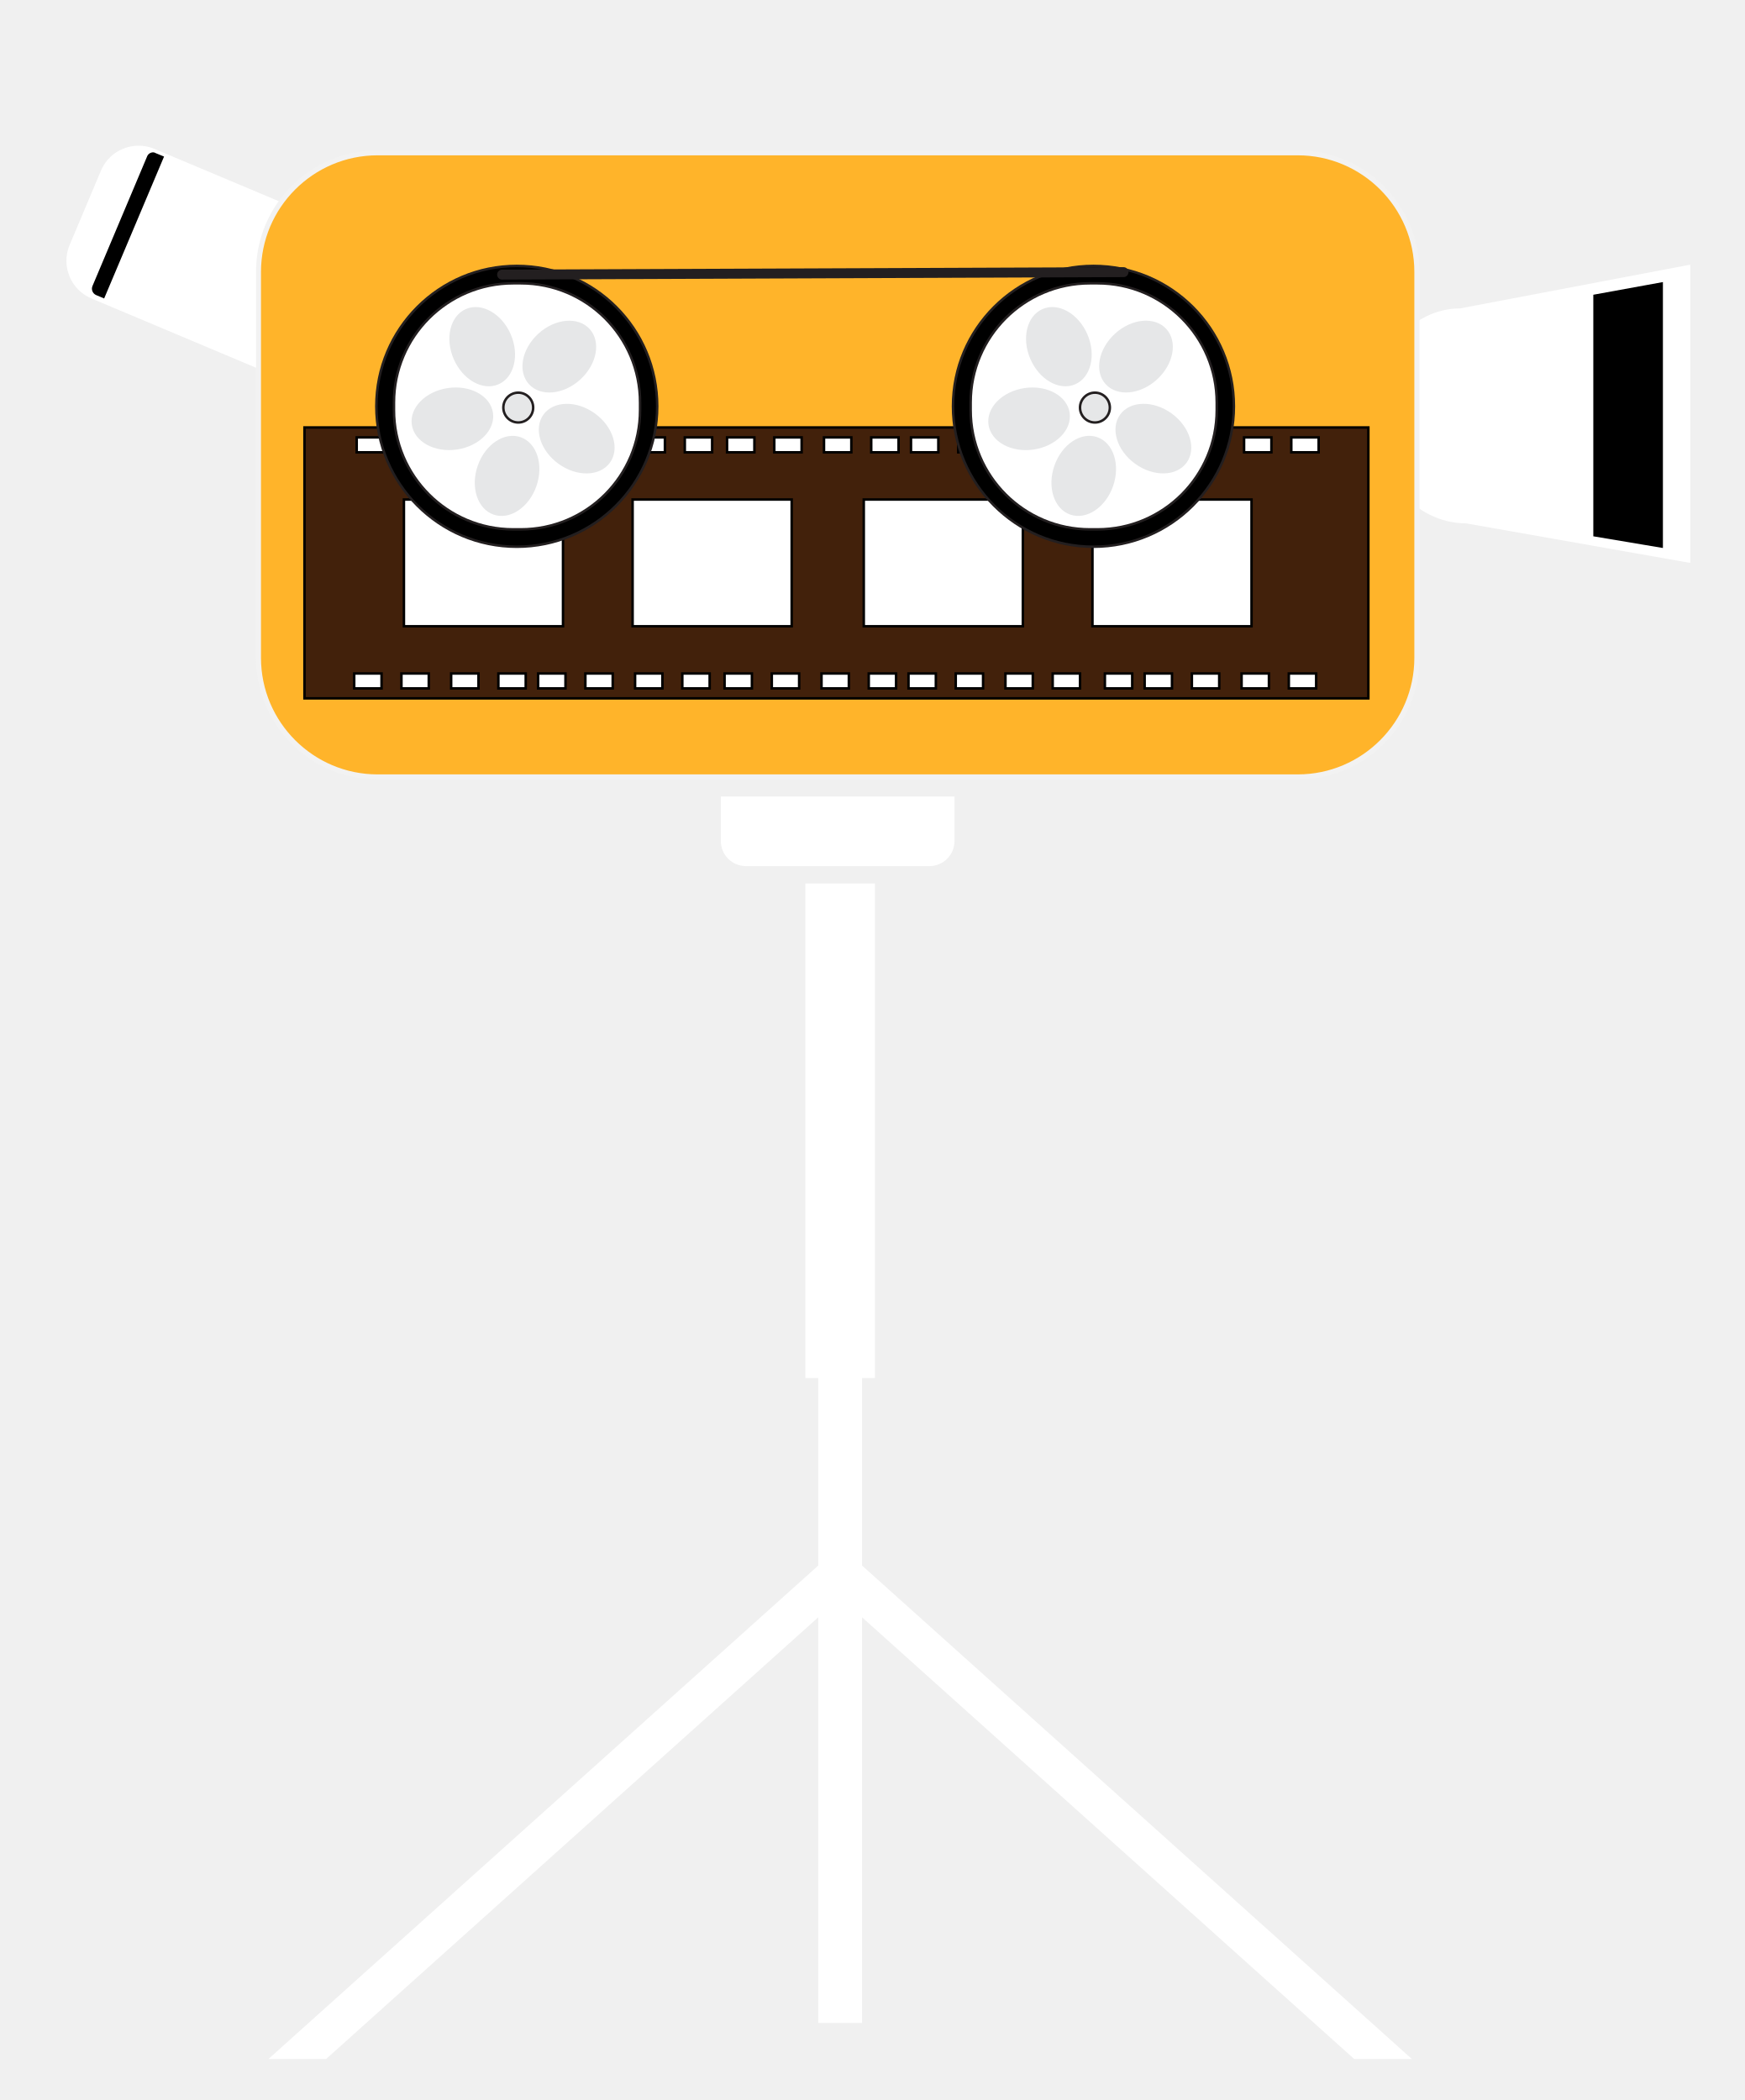
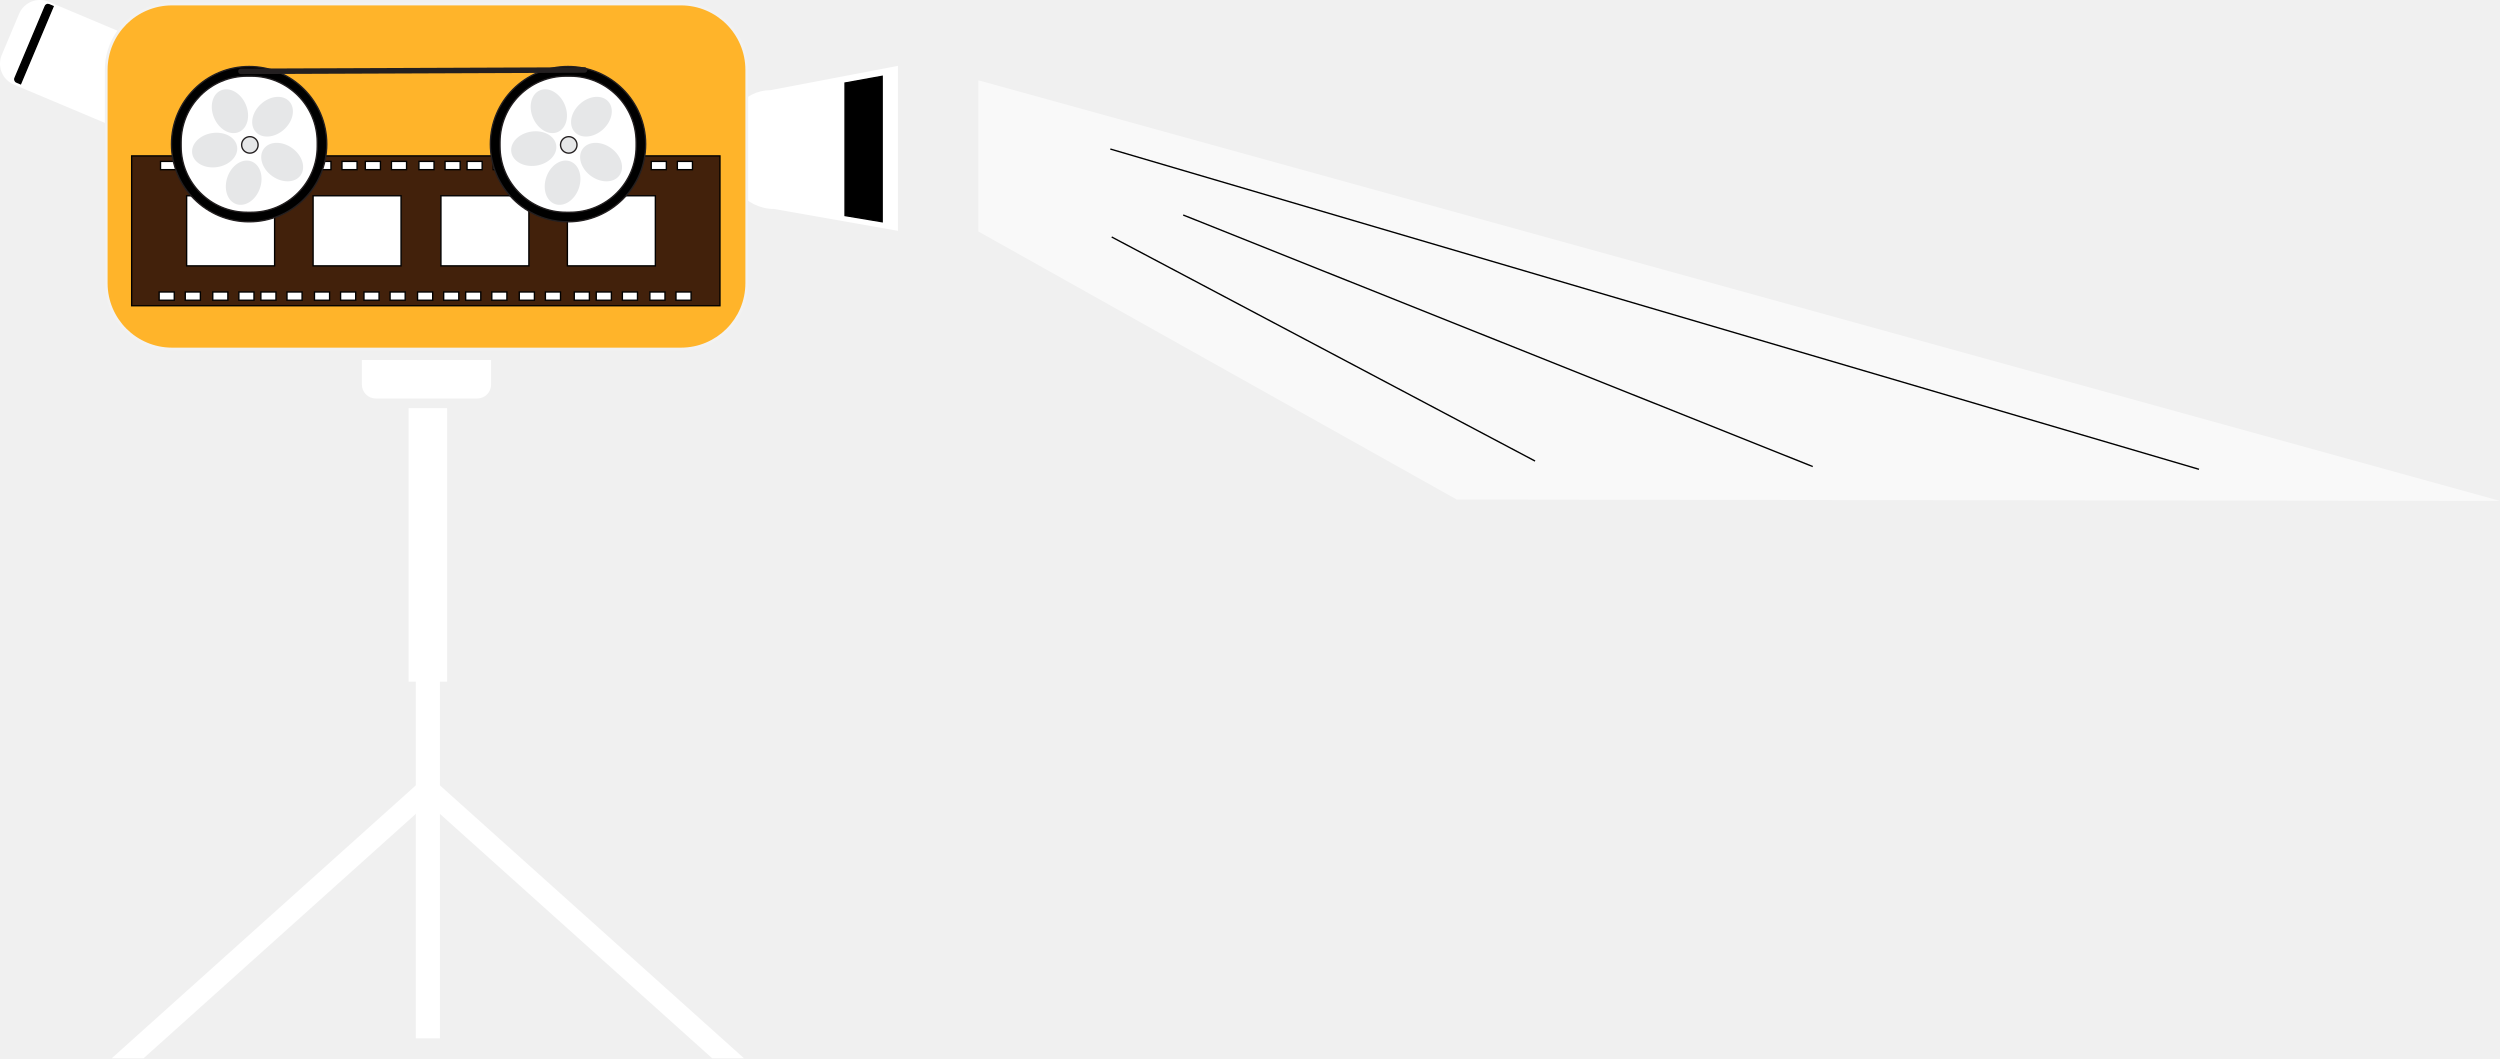
- <svg xmlns="http://www.w3.org/2000/svg" version="1.1" id="Layer_1" x="0px" y="0px" viewBox="0 0 702 845" style="enable-background:new 0 0 702 845;" xml:space="preserve">
-   <style type="text/css">
- 	.st0{fill:#FFFFFF;}
- 	.st1{fill:#FFB42A;}
- 	.st2{fill:#F2F2F2;}
- 	.st3{fill:#42210B;}
- 	.st4{stroke:#231F20;stroke-linecap:round;stroke-miterlimit:10;}
- 	.st5{fill:#FFFFFF;stroke:#231F20;stroke-linecap:round;stroke-miterlimit:10;}
- 	.st6{fill:#E6E7E8;}
- 	.st7{fill:#E6E7E8;stroke:#231F20;stroke-linecap:round;stroke-miterlimit:10;}
- 	.st8{fill:none;stroke:#231F20;stroke-width:4;stroke-linecap:round;stroke-miterlimit:10;}
- </style>
-   <g>
-     <path class="st0" d="M373.9,348.5h-73.8c-5.6,0-10.1-4.5-10.1-10.1v-17.9h94v17.9C384,344,379.5,348.5,373.9,348.5z" />
-   </g>
-   <g>
-     <path class="st0" d="M165.3,174.2L36.8,120.1c-8.4-3.5-12.3-13.2-8.8-21.5l12.6-29.9c3.5-8.4,13.2-12.3,21.5-8.8L190.7,114   c8.4,3.5,12.3,13.2,8.8,21.5l-12.6,29.9C183.3,173.8,173.7,177.8,165.3,174.2z" />
-   </g>
-   <g>
-     <path class="st0" d="M680,226.5l-90.1-15.9c-20.9,0-37.9-20-37.9-44.7v0c0-23.1,15.9-41.8,35.4-41.8l92.6-17.6V226.5z" />
-   </g>
-   <g>
-     <path class="st1" d="M151.9,312.5c-26.4,0-47.9-21.5-47.9-47.9V109.4c0-26.4,21.5-47.9,47.9-47.9h370.3c26.4,0,47.9,21.5,47.9,47.9   v155.3c0,26.4-21.5,47.9-47.9,47.9H151.9z" />
-     <path class="st2" d="M522.1,62.5c25.8,0,46.9,21,46.9,46.9v155.3c0,25.8-21,46.9-46.9,46.9H151.9c-25.8,0-46.9-21-46.9-46.9V109.4   c0-25.8,21-46.9,46.9-46.9H522.1 M522.1,60.5H151.9c-27,0-48.9,21.9-48.9,48.9v155.3c0,27,21.9,48.9,48.9,48.9h370.3   c27,0,48.9-21.9,48.9-48.9V109.4C571,82.4,549.1,60.5,522.1,60.5L522.1,60.5z" />
-   </g>
-   <g>
-     <rect x="122.5" y="172" class="st3" width="428" height="109" />
-     <path d="M550,172.5v108H123v-108H550 M551,171.5H122v110h429V171.5L551,171.5z" />
-   </g>
-   <g>
-     <rect x="162.5" y="201" class="st0" width="64" height="51" />
-     <path d="M226,201.5v50h-63v-50H226 M227,200.5h-65v52h65V200.5L227,200.5z" />
-   </g>
-   <g>
-     <rect x="254.5" y="201" class="st0" width="64" height="51" />
-     <path d="M318,201.5v50h-63v-50H318 M319,200.5h-65v52h65V200.5L319,200.5z" />
-   </g>
-   <g>
-     <rect x="347.5" y="201" class="st0" width="64" height="51" />
-     <path d="M411,201.5v50h-63v-50H411 M412,200.5h-65v52h65V200.5L412,200.5z" />
-   </g>
-   <g>
-     <rect x="439.5" y="201" class="st0" width="64" height="51" />
-     <path d="M503,201.5v50h-63v-50H503 M504,200.5h-65v52h65V200.5L504,200.5z" />
-   </g>
-   <g>
-     <rect x="162.5" y="176" class="st0" width="11" height="6" />
-     <path d="M173,176.5v5h-10v-5H173 M174,175.5h-12v7h12V175.5L174,175.5z" />
-   </g>
-   <g>
-     <rect x="143.5" y="176" class="st0" width="11" height="6" />
-     <path d="M154,176.5v5h-10v-5H154 M155,175.5h-12v7h12V175.5L155,175.5z" />
-   </g>
-   <g>
-     <rect x="201.5" y="176" class="st0" width="11" height="6" />
-     <path d="M212,176.5v5h-10v-5H212 M213,175.5h-12v7h12V175.5L213,175.5z" />
-   </g>
-   <g>
-     <rect x="182.5" y="176" class="st0" width="11" height="6" />
-     <path d="M193,176.5v5h-10v-5H193 M194,175.5h-12v7h12V175.5L194,175.5z" />
-   </g>
-   <g>
-     <rect x="236.5" y="176" class="st0" width="11" height="6" />
-     <path d="M247,176.5v5h-10v-5H247 M248,175.5h-12v7h12V175.5L248,175.5z" />
-   </g>
-   <g>
-     <rect x="217.5" y="176" class="st0" width="11" height="6" />
-     <path d="M228,176.5v5h-10v-5H228 M229,175.5h-12v7h12V175.5L229,175.5z" />
-   </g>
-   <g>
-     <rect x="275.5" y="176" class="st0" width="11" height="6" />
-     <path d="M286,176.5v5h-10v-5H286 M287,175.5h-12v7h12V175.5L287,175.5z" />
-   </g>
-   <g>
-     <rect x="256.5" y="176" class="st0" width="11" height="6" />
-     <path d="M267,176.5v5h-10v-5H267 M268,175.5h-12v7h12V175.5L268,175.5z" />
-   </g>
-   <g>
-     <rect x="311.5" y="176" class="st0" width="11" height="6" />
-     <path d="M322,176.5v5h-10v-5H322 M323,175.5h-12v7h12V175.5L323,175.5z" />
-   </g>
-   <g>
-     <rect x="292.5" y="176" class="st0" width="11" height="6" />
-     <path d="M303,176.5v5h-10v-5H303 M304,175.5h-12v7h12V175.5L304,175.5z" />
-   </g>
-   <g>
-     <rect x="350.5" y="176" class="st0" width="11" height="6" />
-     <path d="M361,176.5v5h-10v-5H361 M362,175.5h-12v7h12V175.5L362,175.5z" />
-   </g>
-   <g>
-     <rect x="331.5" y="176" class="st0" width="11" height="6" />
-     <path d="M342,176.5v5h-10v-5H342 M343,175.5h-12v7h12V175.5L343,175.5z" />
-   </g>
-   <g>
-     <rect x="385.5" y="176" class="st0" width="11" height="6" />
-     <path d="M396,176.5v5h-10v-5H396 M397,175.5h-12v7h12V175.5L397,175.5z" />
-   </g>
-   <g>
-     <rect x="366.5" y="176" class="st0" width="11" height="6" />
-     <path d="M377,176.5v5h-10v-5H377 M378,175.5h-12v7h12V175.5L378,175.5z" />
-   </g>
-   <g>
-     <rect x="424.5" y="176" class="st0" width="11" height="6" />
-     <path d="M435,176.5v5h-10v-5H435 M436,175.5h-12v7h12V175.5L436,175.5z" />
-   </g>
-   <g>
-     <rect x="405.5" y="176" class="st0" width="11" height="6" />
-     <path d="M416,176.5v5h-10v-5H416 M417,175.5h-12v7h12V175.5L417,175.5z" />
-   </g>
-   <g>
-     <rect x="445.5" y="176" class="st0" width="11" height="6" />
-     <path d="M456,176.5v5h-10v-5H456 M457,175.5h-12v7h12V175.5L457,175.5z" />
-   </g>
-   <g>
-     <rect x="480.5" y="176" class="st0" width="11" height="6" />
-     <path d="M491,176.5v5h-10v-5H491 M492,175.5h-12v7h12V175.5L492,175.5z" />
-   </g>
-   <g>
-     <rect x="461.5" y="176" class="st0" width="11" height="6" />
-     <path d="M472,176.5v5h-10v-5H472 M473,175.5h-12v7h12V175.5L473,175.5z" />
-   </g>
-   <g>
-     <rect x="519.5" y="176" class="st0" width="11" height="6" />
-     <path d="M530,176.5v5h-10v-5H530 M531,175.5h-12v7h12V175.5L531,175.5z" />
-   </g>
-   <g>
-     <rect x="500.5" y="176" class="st0" width="11" height="6" />
-     <path d="M511,176.5v5h-10v-5H511 M512,175.5h-12v7h12V175.5L512,175.5z" />
-   </g>
-   <g>
-     <rect x="161.5" y="271" class="st0" width="11" height="6" />
-     <path d="M172,271.5v5h-10v-5H172 M173,270.5h-12v7h12V270.5L173,270.5z" />
-   </g>
-   <g>
-     <rect x="142.5" y="271" class="st0" width="11" height="6" />
-     <path d="M153,271.5v5h-10v-5H153 M154,270.5h-12v7h12V270.5L154,270.5z" />
-   </g>
-   <g>
-     <rect x="200.5" y="271" class="st0" width="11" height="6" />
-     <path d="M211,271.5v5h-10v-5H211 M212,270.5h-12v7h12V270.5L212,270.5z" />
-   </g>
-   <g>
-     <rect x="181.5" y="271" class="st0" width="11" height="6" />
-     <path d="M192,271.5v5h-10v-5H192 M193,270.5h-12v7h12V270.5L193,270.5z" />
-   </g>
-   <g>
-     <rect x="235.5" y="271" class="st0" width="11" height="6" />
-     <path d="M246,271.5v5h-10v-5H246 M247,270.5h-12v7h12V270.5L247,270.5z" />
-   </g>
-   <g>
-     <rect x="216.5" y="271" class="st0" width="11" height="6" />
-     <path d="M227,271.5v5h-10v-5H227 M228,270.5h-12v7h12V270.5L228,270.5z" />
-   </g>
-   <g>
-     <rect x="274.5" y="271" class="st0" width="11" height="6" />
-     <path d="M285,271.5v5h-10v-5H285 M286,270.5h-12v7h12V270.5L286,270.5z" />
-   </g>
-   <g>
-     <rect x="255.5" y="271" class="st0" width="11" height="6" />
-     <path d="M266,271.5v5h-10v-5H266 M267,270.5h-12v7h12V270.5L267,270.5z" />
-   </g>
-   <g>
-     <rect x="310.5" y="271" class="st0" width="11" height="6" />
-     <path d="M321,271.5v5h-10v-5H321 M322,270.5h-12v7h12V270.5L322,270.5z" />
-   </g>
-   <g>
-     <rect x="291.5" y="271" class="st0" width="11" height="6" />
-     <path d="M302,271.5v5h-10v-5H302 M303,270.5h-12v7h12V270.5L303,270.5z" />
-   </g>
-   <g>
-     <rect x="349.5" y="271" class="st0" width="11" height="6" />
-     <path d="M360,271.5v5h-10v-5H360 M361,270.5h-12v7h12V270.5L361,270.5z" />
-   </g>
-   <g>
-     <rect x="330.5" y="271" class="st0" width="11" height="6" />
-     <path d="M341,271.5v5h-10v-5H341 M342,270.5h-12v7h12V270.5L342,270.5z" />
-   </g>
-   <g>
-     <rect x="384.5" y="271" class="st0" width="11" height="6" />
-     <path d="M395,271.5v5h-10v-5H395 M396,270.5h-12v7h12V270.5L396,270.5z" />
-   </g>
-   <g>
-     <rect x="365.5" y="271" class="st0" width="11" height="6" />
-     <path d="M376,271.5v5h-10v-5H376 M377,270.5h-12v7h12V270.5L377,270.5z" />
-   </g>
-   <g>
-     <rect x="423.5" y="271" class="st0" width="11" height="6" />
-     <path d="M434,271.5v5h-10v-5H434 M435,270.5h-12v7h12V270.5L435,270.5z" />
-   </g>
-   <g>
-     <rect x="404.5" y="271" class="st0" width="11" height="6" />
-     <path d="M415,271.5v5h-10v-5H415 M416,270.5h-12v7h12V270.5L416,270.5z" />
-   </g>
-   <g>
-     <rect x="444.5" y="271" class="st0" width="11" height="6" />
-     <path d="M455,271.5v5h-10v-5H455 M456,270.5h-12v7h12V270.5L456,270.5z" />
-   </g>
-   <g>
-     <rect x="479.5" y="271" class="st0" width="11" height="6" />
-     <path d="M490,271.5v5h-10v-5H490 M491,270.5h-12v7h12V270.5L491,270.5z" />
-   </g>
-   <g>
-     <rect x="460.5" y="271" class="st0" width="11" height="6" />
-     <path d="M471,271.5v5h-10v-5H471 M472,270.5h-12v7h12V270.5L472,270.5z" />
-   </g>
-   <g>
-     <rect x="518.5" y="271" class="st0" width="11" height="6" />
-     <path d="M529,271.5v5h-10v-5H529 M530,270.5h-12v7h12V270.5L530,270.5z" />
-   </g>
-   <g>
-     <rect x="499.5" y="271" class="st0" width="11" height="6" />
-     <path d="M510,271.5v5h-10v-5H510 M511,270.5h-12v7h12V270.5L511,270.5z" />
-   </g>
-   <path class="st4" d="M264.4,163.5L264.4,163.5c0,31.2-25.3,56.5-56.5,56.5h0c-31.2,0-56.5-25.3-56.5-56.5v0  c0-31.2,25.3-56.5,56.5-56.5h0C239.2,107,264.4,132.3,264.4,163.5z" />
-   <path class="st5" d="M257.5,162v3c0,26.5-21.5,48-48,48h-3c-26.5,0-48-21.5-48-48v-3c0-26.5,21.5-48,48-48h3  C236,114,257.5,135.5,257.5,162z" />
-   <ellipse transform="matrix(0.9894 -0.1454 0.1454 0.9894 -22.5695 28.2589)" class="st6" cx="182" cy="168.5" rx="16.5" ry="12.5" />
-   <circle class="st7" cx="208.5" cy="164" r="6" />
-   <ellipse transform="matrix(0.5858 -0.8105 0.8105 0.5858 -46.9497 261.1365)" class="st6" cx="232" cy="176.5" rx="12.5" ry="16.5" />
-   <ellipse transform="matrix(0.9181 -0.3963 0.3963 0.9181 -39.3987 88.3012)" class="st6" cx="194" cy="139.5" rx="12.5" ry="16.5" />
-   <ellipse transform="matrix(0.33 -0.944 0.944 0.33 -44.0946 320.8728)" class="st6" cx="204" cy="191.5" rx="16.5" ry="12.5" />
-   <ellipse transform="matrix(0.7398 -0.6729 0.6729 0.7398 -38.0042 188.733)" class="st6" cx="225" cy="143.5" rx="16.5" ry="12.5" />
-   <path class="st4" d="M496.4,163.5L496.4,163.5c0,31.2-25.3,56.5-56.5,56.5h0c-31.2,0-56.5-25.3-56.5-56.5v0  c0-31.2,25.3-56.5,56.5-56.5h0C471.2,107,496.4,132.3,496.4,163.5z" />
-   <path class="st5" d="M489.5,162v3c0,26.5-21.5,48-48,48h-3c-26.5,0-48-21.5-48-48v-3c0-26.5,21.5-48,48-48h3  C468,114,489.5,135.5,489.5,162z" />
-   <ellipse transform="matrix(0.9894 -0.1454 0.1454 0.9894 -20.1031 61.9978)" class="st6" cx="414" cy="168.5" rx="16.5" ry="12.5" />
-   <circle class="st7" cx="440.5" cy="164" r="6" />
-   <ellipse transform="matrix(0.5858 -0.8105 0.8105 0.5858 49.1478 449.1644)" class="st6" cx="464" cy="176.5" rx="12.5" ry="16.5" />
-   <ellipse transform="matrix(0.9181 -0.3963 0.3963 0.9181 -20.404 180.24)" class="st6" cx="426" cy="139.5" rx="12.5" ry="16.5" />
-   <ellipse transform="matrix(0.33 -0.944 0.944 0.33 111.3417 539.8751)" class="st6" cx="436" cy="191.5" rx="16.5" ry="12.5" />
-   <ellipse transform="matrix(0.7398 -0.6729 0.6729 0.7398 22.3671 344.8342)" class="st6" cx="457" cy="143.5" rx="16.5" ry="12.5" />
-   <line class="st8" x1="202" y1="110.5" x2="452" y2="109.5" />
-   <g>
-     <polygon class="st0" points="568,828.5 544.8,828.5 327.8,633.7 345.2,628.5  " />
-   </g>
-   <g>
-     <polygon class="st0" points="108,828.5 131.2,828.5 348.2,633.7 330.8,628.5  " />
-   </g>
-   <g>
-     <rect x="329.2" y="433" class="st0" width="17.6" height="381" />
-   </g>
-   <g>
-     <rect x="324" y="355.5" class="st0" width="28" height="199" />
-   </g>
-   <g>
-     <polygon points="641.5,215.4 641.5,119 668.5,114.1 668.5,219.9  " />
-     <path d="M668,114.7v104.6l-26-4.4v-95.6L668,114.7 M669,113.5l-28,5.1v97.2l28,4.7V113.5L669,113.5z" />
-   </g>
-   <g>
-     <path d="M38.8,118.3c-1.1-0.5-1.7-1.8-1.2-2.9l22-52.2c0.3-0.8,1.1-1.3,2-1.3c0.3,0,0.6,0.1,0.8,0.2l2.9,1.2l-23.7,56.2L38.8,118.3   z" />
-     <path d="M61.6,62.3L61.6,62.3c0.2,0,0.4,0,0.6,0.1l2.5,1l-23.3,55.3l-2.4-1c-0.9-0.4-1.3-1.4-0.9-2.2l22-52.2   C60.4,62.7,60.9,62.3,61.6,62.3 M61.6,61.3c-1,0-2,0.6-2.4,1.6l-22,52.2c-0.6,1.4,0.1,3,1.4,3.6l3.3,1.4L66,63l-3.4-1.4   C62.3,61.4,62,61.3,61.6,61.3L61.6,61.3z" />
-   </g>
+ <svg xmlns="http://www.w3.org/2000/svg" id="Layer_1" data-name="Layer 1" viewBox="0 0 1818.78 769.92">
+   <defs>
+     <style>.cls-1,.cls-11,.cls-6{fill:#fff;}.cls-2{fill:#ffb42a;}.cls-3{fill:#f2f2f2;}.cls-4{fill:#42210b;}.cls-5,.cls-6,.cls-8,.cls-9{stroke:#231f20;stroke-linecap:round;}.cls-10,.cls-12,.cls-5,.cls-6,.cls-8,.cls-9{stroke-miterlimit:10;}.cls-7,.cls-8{fill:#e6e7e8;}.cls-12,.cls-9{fill:none;}.cls-9{stroke-width:4px;}.cls-10,.cls-12{stroke:#000;}.cls-11{opacity:0.6;}</style>
+   </defs>
+   <path class="cls-1" d="M373.89,348.5H300.11A10.11,10.11,0,0,1,290,338.39V320.5h94v17.89A10.11,10.11,0,0,1,373.89,348.5Z" transform="translate(-26.72 -58.58)" />
+   <rect class="cls-1" x="81.05" y="30.89" width="65.34" height="172.33" rx="16.43" ry="16.43" transform="translate(-65.02 117.83) rotate(-67.16)" />
+   <path class="cls-1" d="M680,226.5l-90.09-15.88c-20.94,0-37.91-20-37.91-44.69h0c0-23.08,15.87-41.78,35.45-41.78L680,106.5Z" transform="translate(-26.72 -58.58)" />
+   <rect class="cls-2" x="77.28" y="2.92" width="466" height="251" rx="47.87" ry="47.87" />
+   <path class="cls-3" d="M522.13,62.5A46.92,46.92,0,0,1,569,109.37V264.63a46.92,46.92,0,0,1-46.87,46.87H151.87A46.92,46.92,0,0,1,105,264.63V109.37A46.92,46.92,0,0,1,151.87,62.5H522.13m0-2H151.87A48.87,48.87,0,0,0,103,109.37V264.63a48.87,48.87,0,0,0,48.87,48.87H522.13A48.87,48.87,0,0,0,571,264.63V109.37A48.87,48.87,0,0,0,522.13,60.5Z" transform="translate(-26.72 -58.58)" />
+   <rect class="cls-4" x="95.78" y="113.42" width="428" height="109" />
+   <path d="M550,172.5v108H123v-108H550m1-1H122v110H551v-110Z" transform="translate(-26.72 -58.58)" />
+   <rect class="cls-1" x="135.78" y="142.42" width="64" height="51" />
+   <path d="M226,201.5v50H163v-50h63m1-1H162v52h65v-52Z" transform="translate(-26.72 -58.58)" />
+   <rect class="cls-1" x="227.78" y="142.42" width="64" height="51" />
+   <path d="M318,201.5v50H255v-50h63m1-1H254v52h65v-52Z" transform="translate(-26.72 -58.58)" />
+   <rect class="cls-1" x="320.78" y="142.42" width="64" height="51" />
+   <path d="M411,201.5v50H348v-50h63m1-1H347v52h65v-52Z" transform="translate(-26.72 -58.58)" />
+   <rect class="cls-1" x="412.78" y="142.42" width="64" height="51" />
+   <path d="M503,201.5v50H440v-50h63m1-1H439v52h65v-52Z" transform="translate(-26.72 -58.58)" />
+   <rect class="cls-1" x="135.78" y="117.42" width="11" height="6" />
+   <path d="M173,176.5v5H163v-5h10m1-1H162v7h12v-7Z" transform="translate(-26.72 -58.58)" />
+   <rect class="cls-1" x="116.78" y="117.42" width="11" height="6" />
+   <path d="M154,176.5v5H144v-5h10m1-1H143v7h12v-7Z" transform="translate(-26.72 -58.58)" />
+   <rect class="cls-1" x="174.78" y="117.42" width="11" height="6" />
+   <path d="M212,176.5v5H202v-5h10m1-1H201v7h12v-7Z" transform="translate(-26.72 -58.58)" />
+   <rect class="cls-1" x="155.78" y="117.42" width="11" height="6" />
+   <path d="M193,176.5v5H183v-5h10m1-1H182v7h12v-7Z" transform="translate(-26.72 -58.58)" />
+   <rect class="cls-1" x="209.78" y="117.42" width="11" height="6" />
+   <path d="M247,176.5v5H237v-5h10m1-1H236v7h12v-7Z" transform="translate(-26.72 -58.58)" />
+   <rect class="cls-1" x="190.78" y="117.42" width="11" height="6" />
+   <path d="M228,176.5v5H218v-5h10m1-1H217v7h12v-7Z" transform="translate(-26.72 -58.58)" />
+   <rect class="cls-1" x="248.78" y="117.42" width="11" height="6" />
+   <path d="M286,176.5v5H276v-5h10m1-1H275v7h12v-7Z" transform="translate(-26.72 -58.58)" />
+   <rect class="cls-1" x="229.78" y="117.42" width="11" height="6" />
+   <path d="M267,176.5v5H257v-5h10m1-1H256v7h12v-7Z" transform="translate(-26.72 -58.58)" />
+   <rect class="cls-1" x="284.78" y="117.42" width="11" height="6" />
+   <path d="M322,176.5v5H312v-5h10m1-1H311v7h12v-7Z" transform="translate(-26.72 -58.58)" />
+   <rect class="cls-1" x="265.78" y="117.42" width="11" height="6" />
+   <path d="M303,176.5v5H293v-5h10m1-1H292v7h12v-7Z" transform="translate(-26.72 -58.58)" />
+   <rect class="cls-1" x="323.78" y="117.42" width="11" height="6" />
+   <path d="M361,176.5v5H351v-5h10m1-1H350v7h12v-7Z" transform="translate(-26.72 -58.58)" />
+   <rect class="cls-1" x="304.78" y="117.42" width="11" height="6" />
+   <path d="M342,176.5v5H332v-5h10m1-1H331v7h12v-7Z" transform="translate(-26.72 -58.58)" />
+   <rect class="cls-1" x="358.78" y="117.42" width="11" height="6" />
+   <path d="M396,176.5v5H386v-5h10m1-1H385v7h12v-7Z" transform="translate(-26.72 -58.58)" />
+   <rect class="cls-1" x="339.78" y="117.42" width="11" height="6" />
+   <path d="M377,176.5v5H367v-5h10m1-1H366v7h12v-7Z" transform="translate(-26.72 -58.58)" />
+   <rect class="cls-1" x="397.78" y="117.42" width="11" height="6" />
+   <path d="M435,176.5v5H425v-5h10m1-1H424v7h12v-7Z" transform="translate(-26.72 -58.58)" />
+   <rect class="cls-1" x="378.78" y="117.42" width="11" height="6" />
+   <path d="M416,176.5v5H406v-5h10m1-1H405v7h12v-7Z" transform="translate(-26.72 -58.58)" />
+   <rect class="cls-1" x="418.78" y="117.42" width="11" height="6" />
+   <path d="M456,176.5v5H446v-5h10m1-1H445v7h12v-7Z" transform="translate(-26.72 -58.58)" />
+   <rect class="cls-1" x="453.78" y="117.42" width="11" height="6" />
+   <path d="M491,176.5v5H481v-5h10m1-1H480v7h12v-7Z" transform="translate(-26.72 -58.58)" />
+   <rect class="cls-1" x="434.78" y="117.42" width="11" height="6" />
+   <path d="M472,176.5v5H462v-5h10m1-1H461v7h12v-7Z" transform="translate(-26.72 -58.58)" />
+   <rect class="cls-1" x="492.78" y="117.42" width="11" height="6" />
+   <path d="M530,176.5v5H520v-5h10m1-1H519v7h12v-7Z" transform="translate(-26.72 -58.58)" />
+   <rect class="cls-1" x="473.78" y="117.42" width="11" height="6" />
+   <path d="M511,176.5v5H501v-5h10m1-1H500v7h12v-7Z" transform="translate(-26.72 -58.58)" />
+   <rect class="cls-1" x="134.78" y="212.42" width="11" height="6" />
+   <path d="M172,271.5v5H162v-5h10m1-1H161v7h12v-7Z" transform="translate(-26.72 -58.58)" />
+   <rect class="cls-1" x="115.78" y="212.42" width="11" height="6" />
+   <path d="M153,271.5v5H143v-5h10m1-1H142v7h12v-7Z" transform="translate(-26.72 -58.58)" />
+   <rect class="cls-1" x="173.78" y="212.42" width="11" height="6" />
+   <path d="M211,271.5v5H201v-5h10m1-1H200v7h12v-7Z" transform="translate(-26.72 -58.58)" />
+   <rect class="cls-1" x="154.78" y="212.42" width="11" height="6" />
+   <path d="M192,271.5v5H182v-5h10m1-1H181v7h12v-7Z" transform="translate(-26.72 -58.58)" />
+   <rect class="cls-1" x="208.78" y="212.42" width="11" height="6" />
+   <path d="M246,271.5v5H236v-5h10m1-1H235v7h12v-7Z" transform="translate(-26.72 -58.58)" />
+   <rect class="cls-1" x="189.78" y="212.42" width="11" height="6" />
+   <path d="M227,271.5v5H217v-5h10m1-1H216v7h12v-7Z" transform="translate(-26.72 -58.58)" />
+   <rect class="cls-1" x="247.78" y="212.42" width="11" height="6" />
+   <path d="M285,271.5v5H275v-5h10m1-1H274v7h12v-7Z" transform="translate(-26.72 -58.58)" />
+   <rect class="cls-1" x="228.78" y="212.42" width="11" height="6" />
+   <path d="M266,271.5v5H256v-5h10m1-1H255v7h12v-7Z" transform="translate(-26.72 -58.58)" />
+   <rect class="cls-1" x="283.78" y="212.42" width="11" height="6" />
+   <path d="M321,271.5v5H311v-5h10m1-1H310v7h12v-7Z" transform="translate(-26.72 -58.58)" />
+   <rect class="cls-1" x="264.78" y="212.42" width="11" height="6" />
+   <path d="M302,271.5v5H292v-5h10m1-1H291v7h12v-7Z" transform="translate(-26.72 -58.58)" />
+   <rect class="cls-1" x="322.78" y="212.42" width="11" height="6" />
+   <path d="M360,271.5v5H350v-5h10m1-1H349v7h12v-7Z" transform="translate(-26.72 -58.58)" />
+   <rect class="cls-1" x="303.78" y="212.42" width="11" height="6" />
+   <path d="M341,271.5v5H331v-5h10m1-1H330v7h12v-7Z" transform="translate(-26.72 -58.58)" />
+   <rect class="cls-1" x="357.78" y="212.42" width="11" height="6" />
+   <path d="M395,271.5v5H385v-5h10m1-1H384v7h12v-7Z" transform="translate(-26.72 -58.58)" />
+   <rect class="cls-1" x="338.78" y="212.42" width="11" height="6" />
+   <path d="M376,271.5v5H366v-5h10m1-1H365v7h12v-7Z" transform="translate(-26.72 -58.58)" />
+   <rect class="cls-1" x="396.78" y="212.42" width="11" height="6" />
+   <path d="M434,271.5v5H424v-5h10m1-1H423v7h12v-7Z" transform="translate(-26.72 -58.58)" />
+   <rect class="cls-1" x="377.78" y="212.42" width="11" height="6" />
+   <path d="M415,271.5v5H405v-5h10m1-1H404v7h12v-7Z" transform="translate(-26.72 -58.58)" />
+   <rect class="cls-1" x="417.78" y="212.42" width="11" height="6" />
+   <path d="M455,271.5v5H445v-5h10m1-1H444v7h12v-7Z" transform="translate(-26.72 -58.58)" />
+   <rect class="cls-1" x="452.78" y="212.42" width="11" height="6" />
+   <path d="M490,271.5v5H480v-5h10m1-1H479v7h12v-7Z" transform="translate(-26.72 -58.58)" />
+   <rect class="cls-1" x="433.78" y="212.42" width="11" height="6" />
+   <path d="M471,271.5v5H461v-5h10m1-1H460v7h12v-7Z" transform="translate(-26.72 -58.58)" />
+   <rect class="cls-1" x="491.78" y="212.42" width="11" height="6" />
+   <path d="M529,271.5v5H519v-5h10m1-1H518v7h12v-7Z" transform="translate(-26.72 -58.58)" />
+   <rect class="cls-1" x="472.78" y="212.42" width="11" height="6" />
+   <path d="M510,271.5v5H500v-5h10m1-1H499v7h12v-7Z" transform="translate(-26.72 -58.58)" />
+   <rect class="cls-5" x="124.74" y="48.38" width="112.99" height="112.99" rx="56.49" ry="56.49" />
+   <rect class="cls-6" x="131.78" y="55.42" width="99" height="99" rx="48" ry="48" />
+   <ellipse class="cls-7" cx="182" cy="168.5" rx="16.5" ry="12.5" transform="matrix(0.99, -0.15, 0.15, 0.99, -49.29, -30.33)" />
+   <circle class="cls-8" cx="181.78" cy="105.42" r="6" />
+   <ellipse class="cls-7" cx="232" cy="176.5" rx="12.5" ry="16.5" transform="translate(-73.67 202.55) rotate(-54.14)" />
+   <ellipse class="cls-7" cx="194" cy="139.5" rx="12.5" ry="16.5" transform="translate(-66.12 29.72) rotate(-23.35)" />
+   <ellipse class="cls-7" cx="204" cy="191.5" rx="16.5" ry="12.5" transform="translate(-70.81 262.29) rotate(-70.73)" />
+   <ellipse class="cls-7" cx="225" cy="143.5" rx="16.5" ry="12.5" transform="translate(-64.72 130.15) rotate(-42.29)" />
+   <rect class="cls-5" x="356.74" y="48.38" width="112.99" height="112.99" rx="56.49" ry="56.49" />
+   <rect class="cls-6" x="363.78" y="55.42" width="99" height="99" rx="48" ry="48" />
+   <ellipse class="cls-7" cx="414" cy="168.5" rx="16.5" ry="12.5" transform="matrix(0.99, -0.15, 0.15, 0.99, -46.82, 3.41)" />
+   <circle class="cls-8" cx="413.78" cy="105.42" r="6" />
+   <ellipse class="cls-7" cx="464" cy="176.5" rx="12.5" ry="16.5" transform="translate(22.43 390.58) rotate(-54.14)" />
+   <ellipse class="cls-7" cx="426" cy="139.5" rx="12.5" ry="16.5" transform="translate(-47.12 121.66) rotate(-23.35)" />
+   <ellipse class="cls-7" cx="436" cy="191.5" rx="16.5" ry="12.5" transform="translate(84.62 481.29) rotate(-70.73)" />
+   <ellipse class="cls-7" cx="457" cy="143.5" rx="16.5" ry="12.5" transform="translate(-4.35 286.25) rotate(-42.29)" />
+   <line class="cls-9" x1="175.28" y1="51.92" x2="425.28" y2="50.92" />
+   <polygon class="cls-1" points="541.28 769.92 518.12 769.92 301.12 575.1 318.44 569.92 541.28 769.92" />
+   <polygon class="cls-1" points="81.28 769.92 104.44 769.92 321.44 575.1 304.12 569.92 81.28 769.92" />
+   <rect class="cls-1" x="302.5" y="374.42" width="17.56" height="381" />
+   <rect class="cls-1" x="297.28" y="296.92" width="28" height="199" />
+   <polygon points="614.78 156.81 614.78 60.41 641.78 55.51 641.78 161.32 614.78 156.81" />
+   <path d="M668,114.7V219.32L642,215V119.41l26-4.71m1-1.2-28,5.07v97.24l28,4.69v-107Z" transform="translate(-26.72 -58.58)" />
+   <path d="M38.83,118.26a2.22,2.22,0,0,1-1.18-2.9l22-52.21a2.14,2.14,0,0,1,2-1.31,2.2,2.2,0,0,1,.83.17l2.92,1.23L41.68,119.46Z" transform="translate(-26.72 -58.58)" />
+   <path d="M61.61,62.34h0a1.69,1.69,0,0,1,.63.13l2.46,1-23.29,55.3-2.38-1a1.72,1.72,0,0,1-.92-2.25l22-52.2a1.64,1.64,0,0,1,1.51-1m0-1A2.63,2.63,0,0,0,59.18,63l-22,52.2a2.72,2.72,0,0,0,1.45,3.56l3.31,1.4L66,63l-3.38-1.43a2.62,2.62,0,0,0-1-.21Z" transform="translate(-26.72 -58.58)" />
+   <path class="cls-10" d="M1208,378.5" transform="translate(-26.72 -58.58)" />
+   <path class="cls-10" d="M670.73,133.72" transform="translate(-26.72 -58.58)" />
+   <polygon class="cls-11" points="1059.78 363.42 711.78 168.42 711.78 58.42 1818.78 364.42 1059.78 363.42" />
+   <line class="cls-12" x1="807.78" y1="108.42" x2="1599.78" y2="341.42" />
+   <line class="cls-12" x1="808.78" y1="172.42" x2="1116.78" y2="335.42" />
+   <line class="cls-12" x1="860.78" y1="156.42" x2="1318.78" y2="339.42" />
</svg>
